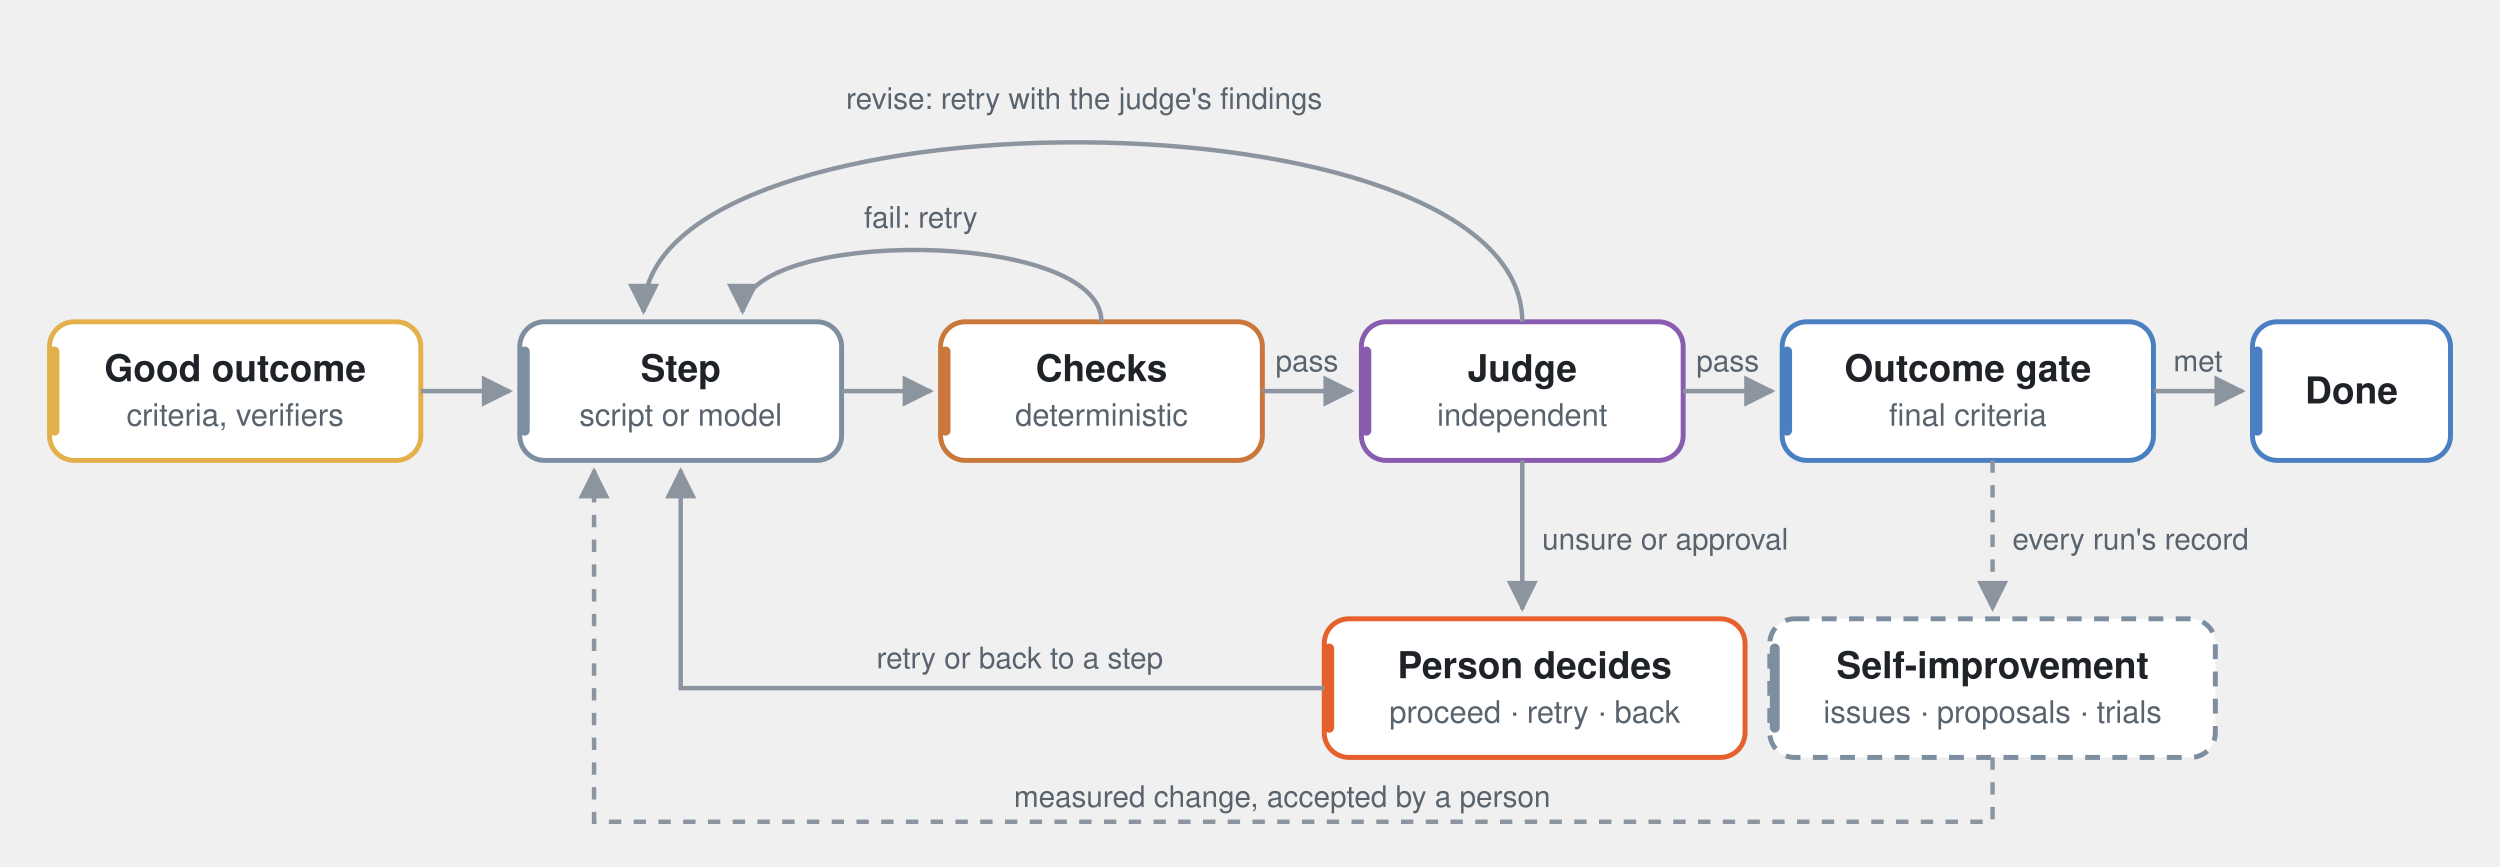
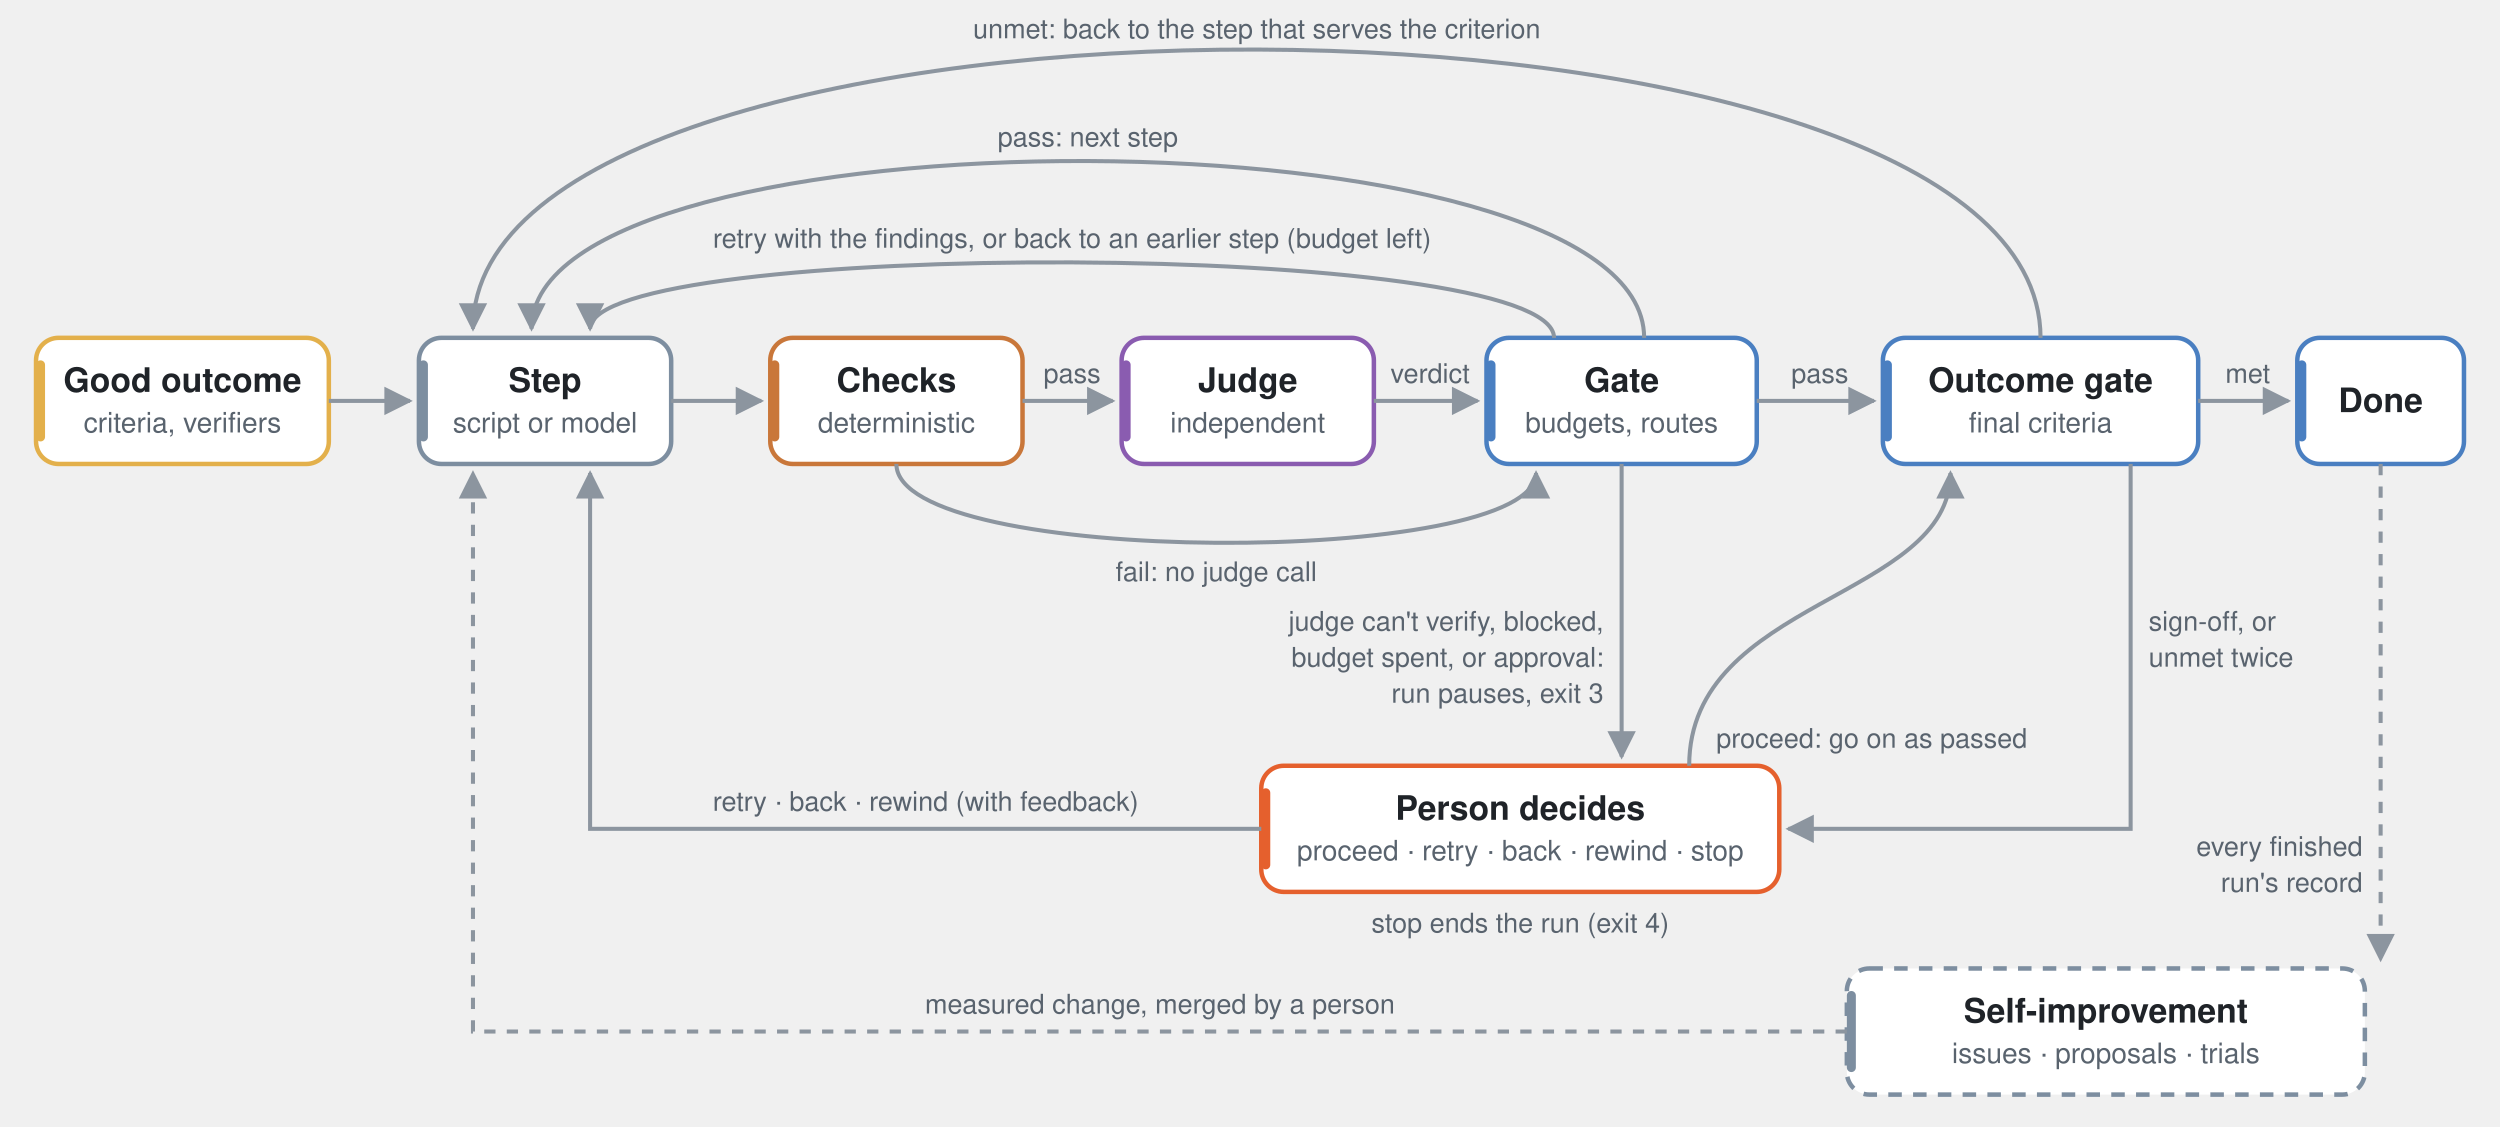
- <svg xmlns="http://www.w3.org/2000/svg" viewBox="0 0 1010 350" width="1010" height="350" role="img" aria-label="How a tempergraph run flows: good outcome, step, checks, judge, outcome gate, done; failed checks and judge revisions loop back to the step; unsure verdicts pause for a person; every run feeds the self-improvement loop">
+ <svg xmlns="http://www.w3.org/2000/svg" viewBox="0 0 1110 500" width="1110" height="500" role="img" aria-label="How a tempergraph run flows: good outcome, then per step: step, deterministic checks, independent judge and gate, then the outcome gate and done. The gate retries the step, sends the run back or moves to the next step; it pauses for a person when the judge cannot verify, the step is blocked, a budget is spent or approval is needed. The person proceeds, retries, goes back, rewinds or stops. Every finished run feeds the self-improvement loop.">
  <style>.t{font:600 15px -apple-system,BlinkMacSystemFont,"Segoe UI",Helvetica,Arial,sans-serif;fill:#1f2328}.s{font:12.5px -apple-system,BlinkMacSystemFont,"Segoe UI",Helvetica,Arial,sans-serif;fill:#59636e}.l{font:12px -apple-system,BlinkMacSystemFont,"Segoe UI",Helvetica,Arial,sans-serif;fill:#59636e}</style>
  <defs>
    <marker id="a" viewBox="0 0 10 10" refX="9" refY="5" markerWidth="7" markerHeight="7" orient="auto-start-reverse">
      <path d="M0 0 L10 5 L0 10 z" fill="#8c959f" />
    </marker>
  </defs>
-   <rect x="20" y="130" width="150" height="56" rx="10" fill="#ffffff" stroke="#E3B04B" stroke-width="2" />
-   <rect x="20" y="140" width="4" height="36" rx="2" fill="#E3B04B" />
-   <text x="95.0" y="154" text-anchor="middle" class="t">Good outcome</text>
-   <text x="95.0" y="172" text-anchor="middle" class="s">criteria, verifiers</text>
-   <rect x="210" y="130" width="130" height="56" rx="10" fill="#ffffff" stroke="#7D8EA0" stroke-width="2" />
-   <rect x="210" y="140" width="4" height="36" rx="2" fill="#7D8EA0" />
-   <text x="275.0" y="154" text-anchor="middle" class="t">Step</text>
-   <text x="275.0" y="172" text-anchor="middle" class="s">script or model</text>
-   <rect x="380" y="130" width="130" height="56" rx="10" fill="#ffffff" stroke="#C9773A" stroke-width="2" />
-   <rect x="380" y="140" width="4" height="36" rx="2" fill="#C9773A" />
-   <text x="445.0" y="154" text-anchor="middle" class="t">Checks</text>
-   <text x="445.0" y="172" text-anchor="middle" class="s">deterministic</text>
-   <rect x="550" y="130" width="130" height="56" rx="10" fill="#ffffff" stroke="#8A5CB0" stroke-width="2" />
-   <rect x="550" y="140" width="4" height="36" rx="2" fill="#8A5CB0" />
-   <text x="615.0" y="154" text-anchor="middle" class="t">Judge</text>
-   <text x="615.0" y="172" text-anchor="middle" class="s">independent</text>
-   <rect x="720" y="130" width="150" height="56" rx="10" fill="#ffffff" stroke="#4A7FC1" stroke-width="2" />
-   <rect x="720" y="140" width="4" height="36" rx="2" fill="#4A7FC1" />
-   <text x="795.0" y="154" text-anchor="middle" class="t">Outcome gate</text>
-   <text x="795.0" y="172" text-anchor="middle" class="s">final criteria</text>
-   <rect x="910" y="130" width="80" height="56" rx="10" fill="#ffffff" stroke="#4A7FC1" stroke-width="2" />
-   <rect x="910" y="140" width="4" height="36" rx="2" fill="#4A7FC1" />
-   <text x="950.0" y="163" text-anchor="middle" class="t">Done</text>
-   <text x="950.0" y="172" text-anchor="middle" class="s" />
-   <rect x="535" y="250" width="170" height="56" rx="10" fill="#ffffff" stroke="#E5602D" stroke-width="2" />
-   <rect x="535" y="260" width="4" height="36" rx="2" fill="#E5602D" />
-   <text x="620.0" y="274" text-anchor="middle" class="t">Person decides</text>
-   <text x="620.0" y="292" text-anchor="middle" class="s">proceed · retry · back</text>
-   <rect x="715" y="250" width="180" height="56" rx="10" fill="#ffffff" stroke="#7D8EA0" stroke-width="2" stroke-dasharray="6 5" />
-   <rect x="715" y="260" width="4" height="36" rx="2" fill="#7D8EA0" />
-   <text x="805.0" y="274" text-anchor="middle" class="t">Self-improvement</text>
-   <text x="805.0" y="292" text-anchor="middle" class="s">issues · proposals · trials</text>
-   <path d="M170 158.0 H206" fill="none" stroke="#8c959f" stroke-width="1.8" marker-end="url(#a)" />
-   <path d="M340 158.0 H376" fill="none" stroke="#8c959f" stroke-width="1.8" marker-end="url(#a)" />
-   <path d="M510 158.0 H546" fill="none" stroke="#8c959f" stroke-width="1.8" marker-end="url(#a)" />
-   <text x="528" y="150.0" text-anchor="middle" class="l">pass</text>
-   <path d="M680 158.0 H716" fill="none" stroke="#8c959f" stroke-width="1.8" marker-end="url(#a)" />
-   <text x="698" y="150.0" text-anchor="middle" class="l">pass</text>
-   <path d="M870 158.0 H906" fill="none" stroke="#8c959f" stroke-width="1.8" marker-end="url(#a)" />
-   <text x="888" y="150.0" text-anchor="middle" class="l">met</text>
-   <path d="M445 130 C445 92, 300 92, 300 126" fill="none" stroke="#8c959f" stroke-width="1.8" marker-end="url(#a)" />
-   <text x="372" y="92" text-anchor="middle" class="l">fail: retry</text>
-   <path d="M615 130 C615 34, 260 34, 260 126" fill="none" stroke="#8c959f" stroke-width="1.8" marker-end="url(#a)" />
-   <text x="438" y="44" text-anchor="middle" class="l">revise: retry with the judge's findings</text>
-   <path d="M615 186 V246" fill="none" stroke="#8c959f" stroke-width="1.8" marker-end="url(#a)" />
-   <text x="623" y="222" text-anchor="start" class="l">unsure or approval</text>
-   <path d="M535 278 H275 V190" fill="none" stroke="#8c959f" stroke-width="1.8" marker-end="url(#a)" />
-   <text x="412" y="270" text-anchor="middle" class="l">retry or back to a step</text>
-   <path d="M805 186 V246" fill="none" stroke="#8c959f" stroke-width="1.8" stroke-dasharray="5 5" marker-end="url(#a)" />
-   <text x="813" y="222" text-anchor="start" class="l">every run's record</text>
-   <path d="M805 306 V332 H240 V190" fill="none" stroke="#8c959f" stroke-width="1.8" stroke-dasharray="5 5" marker-end="url(#a)" />
-   <text x="518" y="326" text-anchor="middle" class="l">measured change, accepted by a person</text>
+   <rect x="16" y="150" width="130" height="56" rx="10" fill="#ffffff" stroke="#E3B04B" stroke-width="2" />
+   <rect x="16" y="160" width="4" height="36" rx="2" fill="#E3B04B" />
+   <text x="81.0" y="174" text-anchor="middle" class="t">Good outcome</text>
+   <text x="81.0" y="192" text-anchor="middle" class="s">criteria, verifiers</text>
+   <rect x="186" y="150" width="112" height="56" rx="10" fill="#ffffff" stroke="#7D8EA0" stroke-width="2" />
+   <rect x="186" y="160" width="4" height="36" rx="2" fill="#7D8EA0" />
+   <text x="242.0" y="174" text-anchor="middle" class="t">Step</text>
+   <text x="242.0" y="192" text-anchor="middle" class="s">script or model</text>
+   <rect x="342" y="150" width="112" height="56" rx="10" fill="#ffffff" stroke="#C9773A" stroke-width="2" />
+   <rect x="342" y="160" width="4" height="36" rx="2" fill="#C9773A" />
+   <text x="398.0" y="174" text-anchor="middle" class="t">Checks</text>
+   <text x="398.0" y="192" text-anchor="middle" class="s">deterministic</text>
+   <rect x="498" y="150" width="112" height="56" rx="10" fill="#ffffff" stroke="#8A5CB0" stroke-width="2" />
+   <rect x="498" y="160" width="4" height="36" rx="2" fill="#8A5CB0" />
+   <text x="554.0" y="174" text-anchor="middle" class="t">Judge</text>
+   <text x="554.0" y="192" text-anchor="middle" class="s">independent</text>
+   <rect x="660" y="150" width="120" height="56" rx="10" fill="#ffffff" stroke="#4A7FC1" stroke-width="2" />
+   <rect x="660" y="160" width="4" height="36" rx="2" fill="#4A7FC1" />
+   <text x="720.0" y="174" text-anchor="middle" class="t">Gate</text>
+   <text x="720.0" y="192" text-anchor="middle" class="s">budgets, routes</text>
+   <rect x="836" y="150" width="140" height="56" rx="10" fill="#ffffff" stroke="#4A7FC1" stroke-width="2" />
+   <rect x="836" y="160" width="4" height="36" rx="2" fill="#4A7FC1" />
+   <text x="906.0" y="174" text-anchor="middle" class="t">Outcome gate</text>
+   <text x="906.0" y="192" text-anchor="middle" class="s">final criteria</text>
+   <rect x="1020" y="150" width="74" height="56" rx="10" fill="#ffffff" stroke="#4A7FC1" stroke-width="2" />
+   <rect x="1020" y="160" width="4" height="36" rx="2" fill="#4A7FC1" />
+   <text x="1057.0" y="183" text-anchor="middle" class="t">Done</text>
+   <rect x="560" y="340" width="230" height="56" rx="10" fill="#ffffff" stroke="#E5602D" stroke-width="2" />
+   <rect x="560" y="350" width="4" height="36" rx="2" fill="#E5602D" />
+   <text x="675.0" y="364" text-anchor="middle" class="t">Person decides</text>
+   <text x="675.0" y="382" text-anchor="middle" class="s">proceed · retry · back · rewind · stop</text>
+   <rect x="820" y="430" width="230" height="56" rx="10" fill="#ffffff" stroke="#7D8EA0" stroke-width="2" stroke-dasharray="6 5" />
+   <rect x="820" y="440" width="4" height="36" rx="2" fill="#7D8EA0" />
+   <text x="935.0" y="454" text-anchor="middle" class="t">Self-improvement</text>
+   <text x="935.0" y="472" text-anchor="middle" class="s">issues · proposals · trials</text>
+   <path d="M146 178.0 H182" fill="none" stroke="#8c959f" stroke-width="1.8" marker-end="url(#a)" />
+   <path d="M298 178.0 H338" fill="none" stroke="#8c959f" stroke-width="1.8" marker-end="url(#a)" />
+   <path d="M454 178.0 H494" fill="none" stroke="#8c959f" stroke-width="1.8" marker-end="url(#a)" />
+   <text x="476.0" y="170.0" text-anchor="middle" class="l">pass</text>
+   <path d="M610 178.0 H656" fill="none" stroke="#8c959f" stroke-width="1.8" marker-end="url(#a)" />
+   <text x="635.0" y="170.0" text-anchor="middle" class="l">verdict</text>
+   <path d="M780 178.0 H832" fill="none" stroke="#8c959f" stroke-width="1.8" marker-end="url(#a)" />
+   <text x="808.0" y="170.0" text-anchor="middle" class="l">pass</text>
+   <path d="M976 178.0 H1016" fill="none" stroke="#8c959f" stroke-width="1.8" marker-end="url(#a)" />
+   <text x="998.0" y="170.0" text-anchor="middle" class="l">met</text>
+   <path d="M398.0 206 C398.0 252, 682 252, 682 210" fill="none" stroke="#8c959f" stroke-width="1.8" marker-end="url(#a)" />
+   <text x="540.0" y="258" text-anchor="middle" class="l">fail: no judge call</text>
+   <path d="M690.0 150 C690.0 106, 262 106, 262 146" fill="none" stroke="#8c959f" stroke-width="1.8" marker-end="url(#a)" />
+   <text x="476.0" y="110" text-anchor="middle" class="l">retry with the findings, or back to an earlier step (budget left)</text>
+   <path d="M730.0 150 C730.0 46, 236 46, 236 146" fill="none" stroke="#8c959f" stroke-width="1.8" marker-end="url(#a)" />
+   <text x="483.0" y="65" text-anchor="middle" class="l">pass: next step</text>
+   <path d="M906.0 150 C906.0 -20, 210 -20, 210 146" fill="none" stroke="#8c959f" stroke-width="1.8" marker-end="url(#a)" />
+   <text x="558.0" y="17" text-anchor="middle" class="l">unmet: back to the step that serves the criterion</text>
+   <path d="M720.0 206 V336" fill="none" stroke="#8c959f" stroke-width="1.8" marker-end="url(#a)" />
+   <text x="712.0" y="280" text-anchor="end" class="l">judge can't verify, blocked,</text>
+   <text x="712.0" y="296" text-anchor="end" class="l">budget spent, or approval:</text>
+   <text x="712.0" y="312" text-anchor="end" class="l">run pauses, exit 3</text>
+   <path d="M946.0 206 V368.0 H794" fill="none" stroke="#8c959f" stroke-width="1.8" marker-end="url(#a)" />
+   <text x="954.0" y="280" text-anchor="start" class="l">sign-off, or</text>
+   <text x="954.0" y="296" text-anchor="start" class="l">unmet twice</text>
+   <path d="M560 368.0 H262 V210" fill="none" stroke="#8c959f" stroke-width="1.8" marker-end="url(#a)" />
+   <text x="411.0" y="360.0" text-anchor="middle" class="l">retry · back · rewind (with feedback)</text>
+   <path d="M750 340 C750 266, 866.0 266, 866.0 210" fill="none" stroke="#8c959f" stroke-width="1.8" marker-end="url(#a)" />
+   <text x="762" y="332" text-anchor="start" class="l">proceed: go on as passed</text>
+   <text x="675.0" y="414" text-anchor="middle" class="l">stop ends the run (exit 4)</text>
+   <path d="M1057.0 206 V426" fill="none" stroke="#8c959f" stroke-width="1.8" stroke-dasharray="5 5" marker-end="url(#a)" />
+   <text x="1049.0" y="380" text-anchor="end" class="l">every finished</text>
+   <text x="1049.0" y="396" text-anchor="end" class="l">run's record</text>
+   <path d="M820 458.0 H210 V210" fill="none" stroke="#8c959f" stroke-width="1.8" stroke-dasharray="5 5" marker-end="url(#a)" />
+   <text x="515.0" y="450.0" text-anchor="middle" class="l">measured change, merged by a person</text>
</svg>
